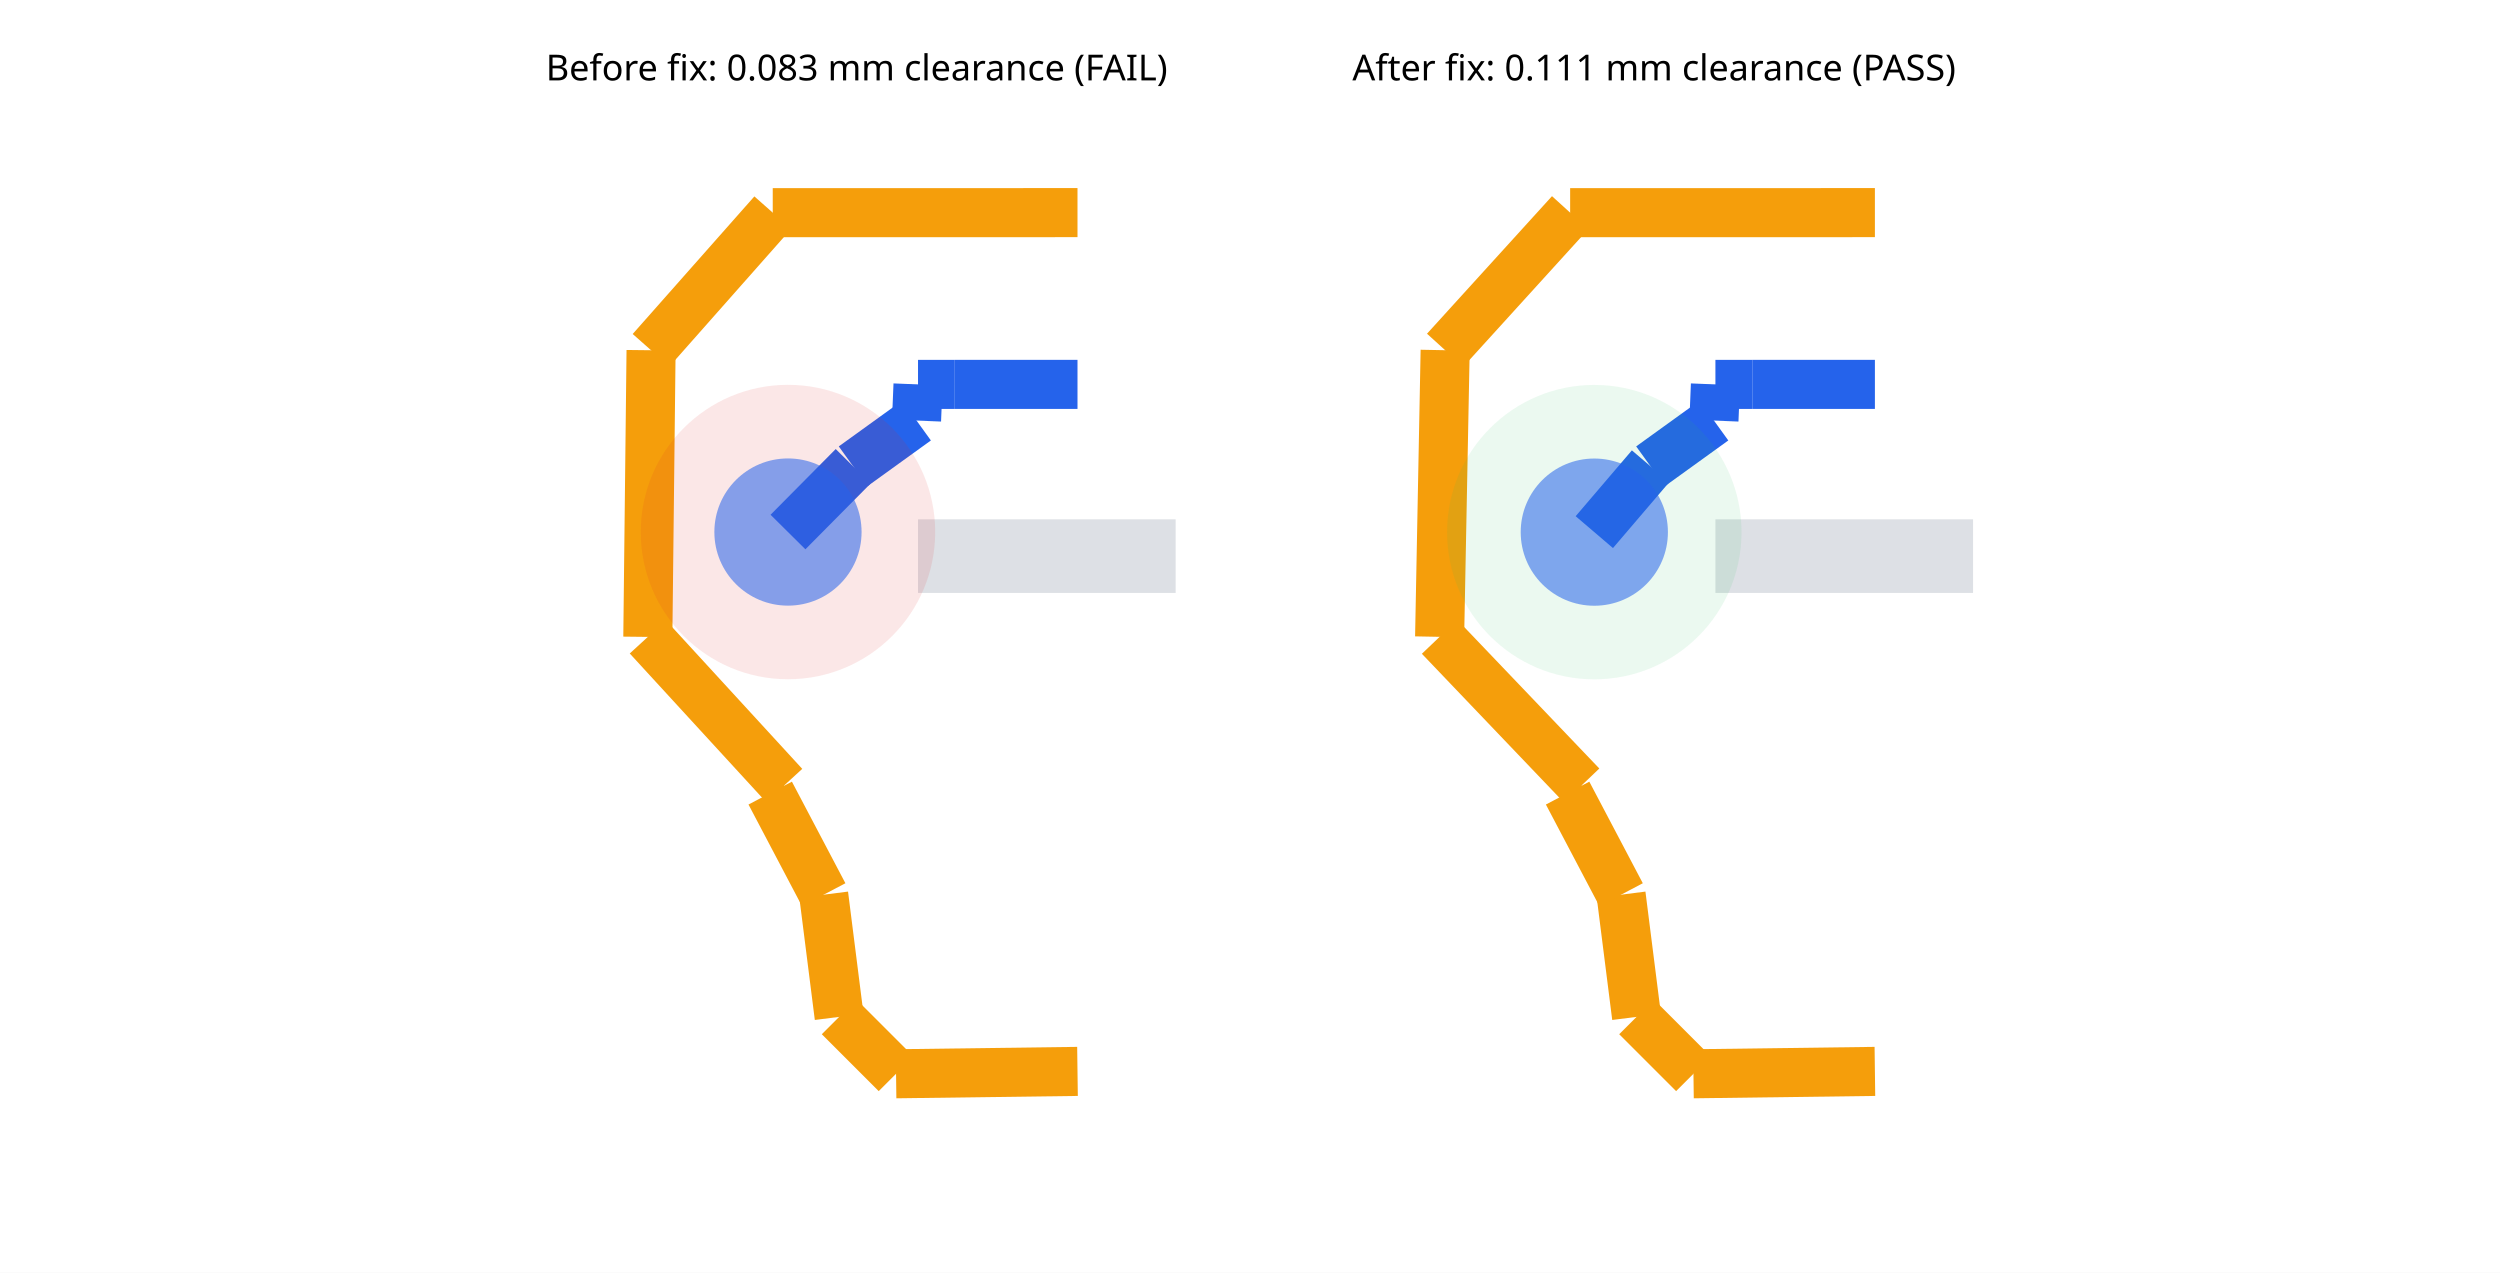
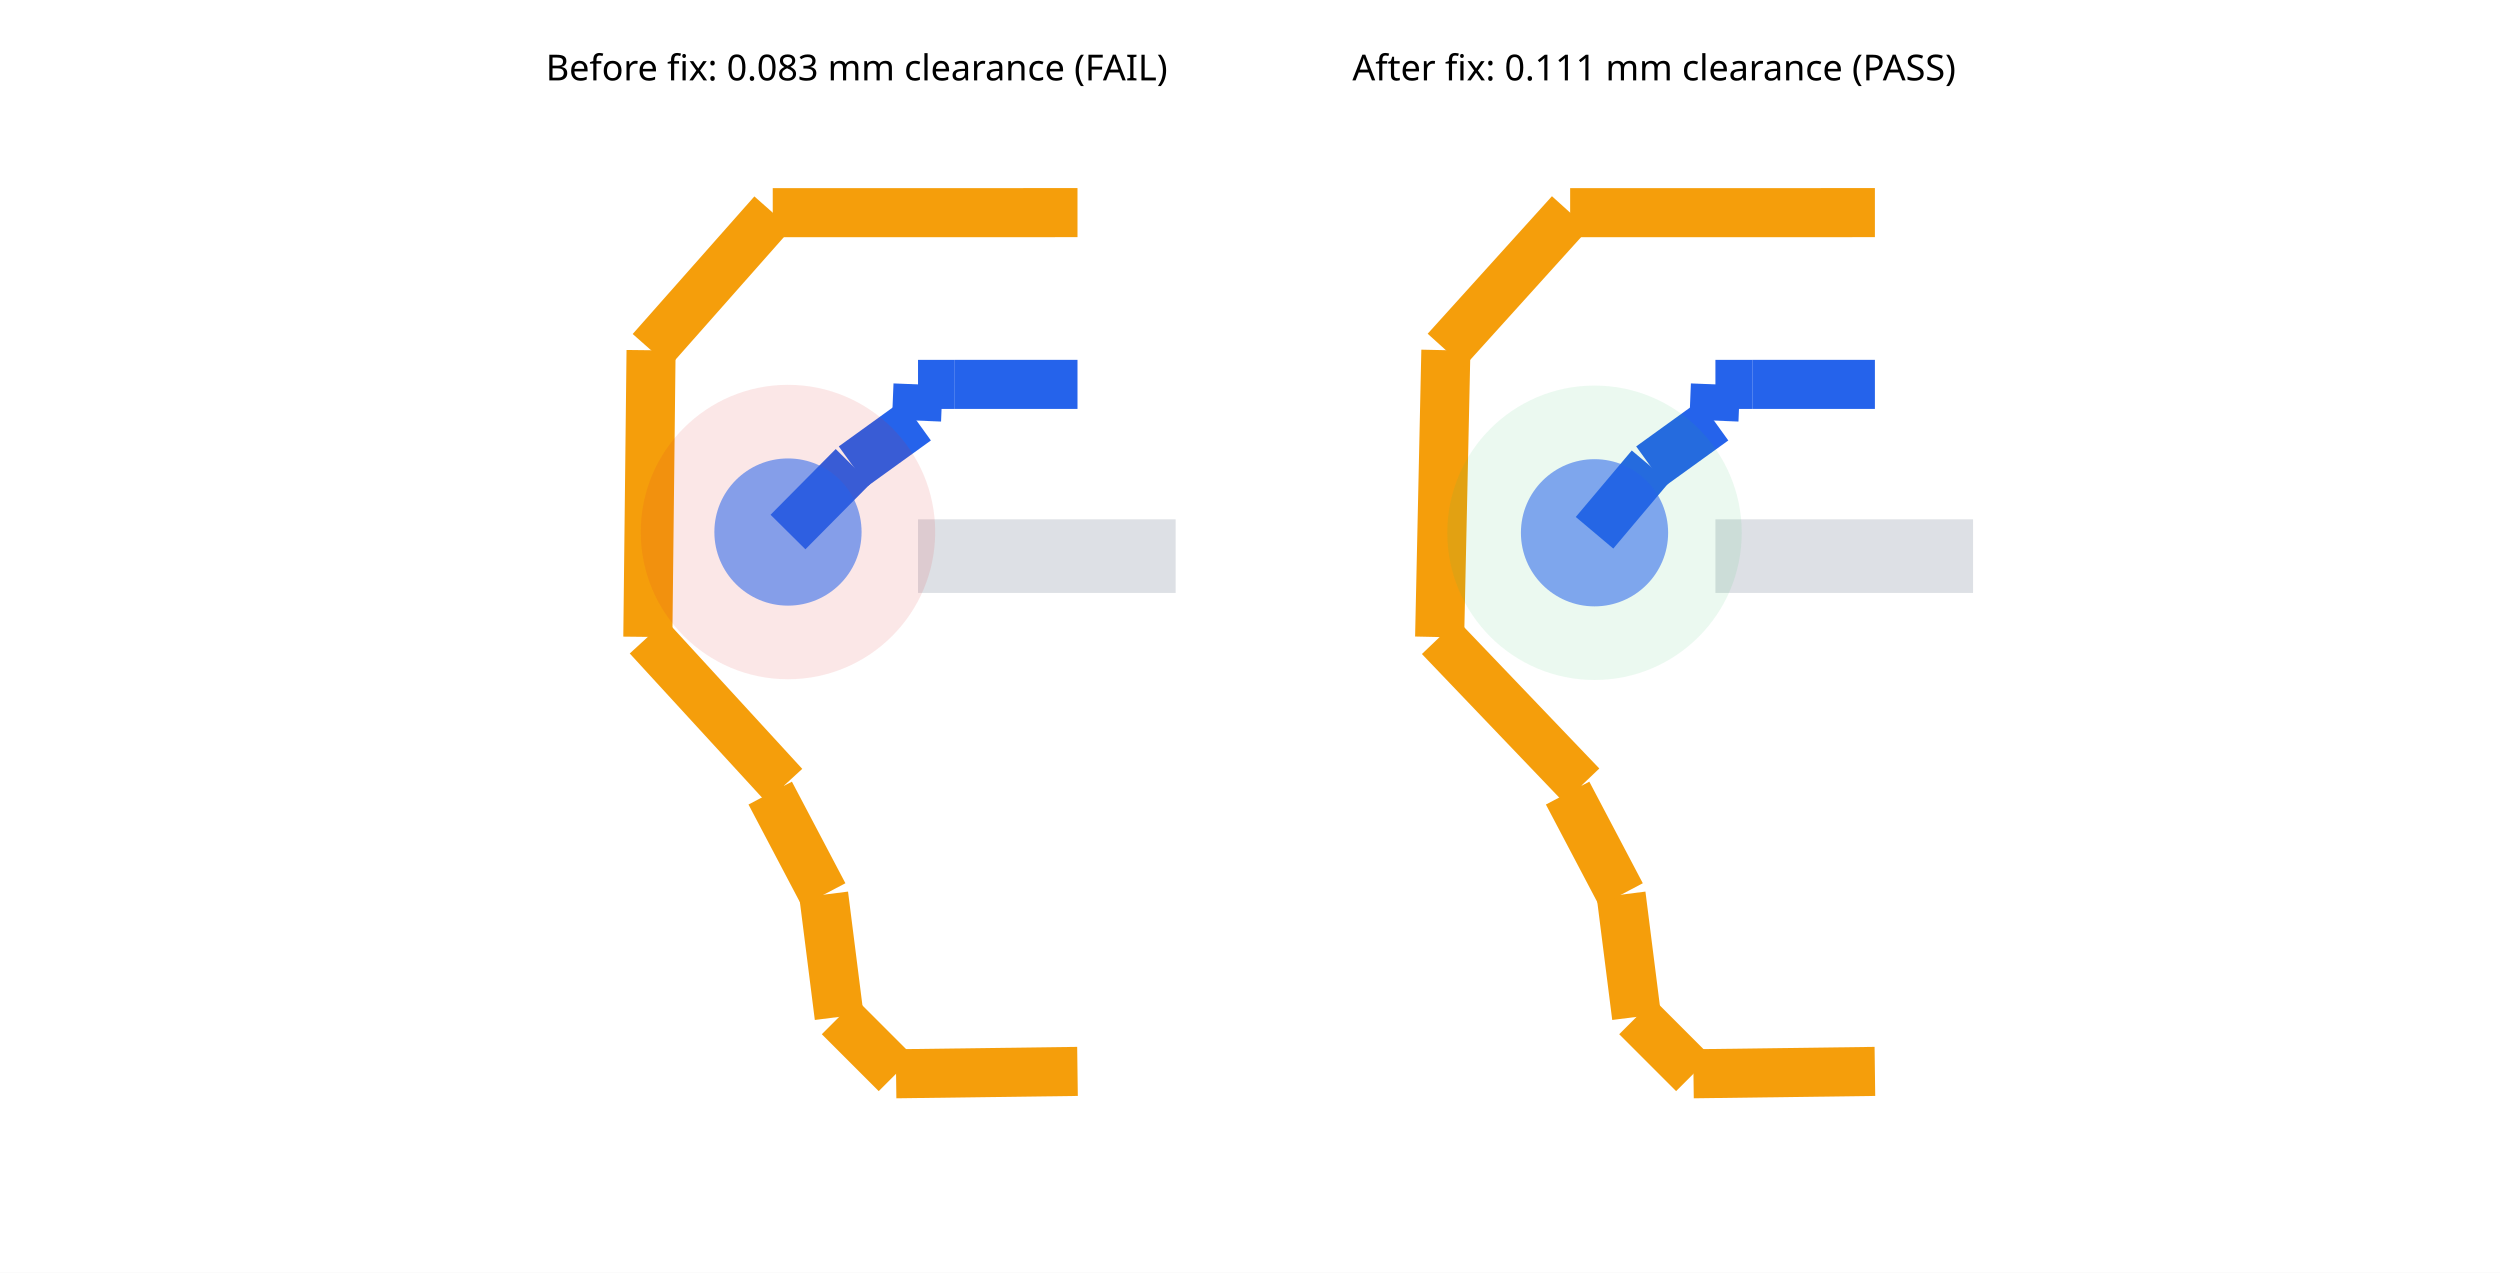
<svg xmlns="http://www.w3.org/2000/svg" width="1100" height="560" viewBox="0 0 1100 560">
  <rect width="100%" height="100%" fill="white" />
  <g>
    <polyline data-points="6.99999,3.525018 6.6302328509232105,3.5201809911559043" data-type="line" data-label="source_trace_121__source_trace_122__source_trace_123__source_trace_125__source_trace_127_mst1" points="474.098,471.416 394.263,472.46" fill="none" stroke="#f59e0b" stroke-width="21.591" />
  </g>
  <g>
    <polyline data-points="6.6302328509232105,3.5201809911559043 6.5142888486926305,3.6361249933864843" data-type="line" data-label="source_trace_121__source_trace_122__source_trace_123__source_trace_125__source_trace_127_mst1" points="394.263,472.46 369.229,447.426" fill="none" stroke="#f59e0b" stroke-width="21.591" />
  </g>
  <g>
    <polyline data-points="6.5142888486926305,3.6361249933864843 6.482775256221821,3.8851629911559042" data-type="line" data-label="source_trace_121__source_trace_122__source_trace_123__source_trace_125__source_trace_127_mst1" points="369.229,447.426 362.425,393.656" fill="none" stroke="#f59e0b" stroke-width="21.591" />
  </g>
  <g>
    <polyline data-points="6.482775256221821,3.8851629911559042 6.373775256221821,4.092162991155904" data-type="line" data-label="source_trace_121__source_trace_122__source_trace_123__source_trace_125__source_trace_127_mst1" points="362.425,393.656 338.89,348.962" fill="none" stroke="#f59e0b" stroke-width="21.591" />
  </g>
  <g>
    <polyline data-points="6.373775256221821,4.092162991155904 6.402238272023231,4.107747761105736" data-type="line" data-label="source_trace_121__source_trace_122__source_trace_123__source_trace_125__source_trace_127_mst1" points="338.89,348.962 345.036,345.597" fill="none" stroke="#f59e0b" stroke-width="21.591" />
  </g>
  <g>
    <polyline data-points="6.402238272023231,4.107747761105736 6.124393009907895,4.410467959933379" data-type="line" data-label="source_trace_121__source_trace_122__source_trace_123__source_trace_125__source_trace_127_mst1" points="345.036,345.597 285.046,280.236" fill="none" stroke="#f59e0b" stroke-width="21.591" />
  </g>
  <g>
    <polyline data-points="6.124393009907895,4.410467959933379 6.130984122469356,4.994629003138765" data-type="line" data-label="source_trace_121__source_trace_122__source_trace_123__source_trace_125__source_trace_127_mst1" points="285.046,280.236 286.469,154.109" fill="none" stroke="#f59e0b" stroke-width="21.591" />
  </g>
  <g>
    <polyline data-points="6.130984122469356,4.994629003138765 6.37895218269398,5.275" data-type="line" data-label="source_trace_121__source_trace_122__source_trace_123__source_trace_125__source_trace_127_mst1" points="286.469,154.109 340.008,93.573" fill="none" stroke="#f59e0b" stroke-width="21.591" />
  </g>
  <g>
    <polyline data-points="6.37895218269398,5.275 6.99999,5.275078000000001" data-type="line" data-label="source_trace_121__source_trace_122__source_trace_123__source_trace_125__source_trace_127_mst1" points="340.008,93.573 474.098,93.556" fill="none" stroke="#f59e0b" stroke-width="21.591" />
  </g>
  <g>
    <polyline data-points="6.99999,4.925066 6.750040775947247,4.925066" data-type="line" data-label="source_trace_104__source_trace_105__source_trace_106__source_trace_108__source_trace_111_mst4" points="474.098,169.128 420.131,169.128" fill="none" stroke="#2563eb" stroke-width="21.591" />
  </g>
  <g>
    <polyline data-points="6.750040775947247,4.925066 6.750025770569424,4.925050994622177" data-type="line" data-label="source_trace_104__source_trace_105__source_trace_106__source_trace_108__source_trace_111_mst4" points="420.131,169.128 420.128,169.132" fill="none" stroke="#2563eb" stroke-width="21.591" />
  </g>
  <g>
    <polyline data-points="6.750025770569424,4.925050994622177 6.749990005155347,4.9250152292081" data-type="line" data-label="source_trace_104__source_trace_105__source_trace_106__source_trace_108__source_trace_111_mst4" points="420.128,169.132 420.12,169.139" fill="none" stroke="#2563eb" stroke-width="21.591" />
  </g>
  <g>
    <polyline data-points="6.749990005155347,4.9250152292081 6.675,4.925" data-type="line" data-label="source_trace_104__source_trace_105__source_trace_106__source_trace_108__source_trace_111_mst4" points="420.12,169.139 403.929,169.143" fill="none" stroke="#2563eb" stroke-width="21.591" />
  </g>
  <g>
    <polyline data-points="6.675,4.925 6.6719808860768905,4.8513436938418595" data-type="line" data-label="source_trace_104__source_trace_105__source_trace_106__source_trace_108__source_trace_111_mst4" points="403.929,169.143 403.277,185.046" fill="none" stroke="#2563eb" stroke-width="21.591" />
  </g>
  <g>
    <polyline data-points="6.6719808860768905,4.8513436938418595 6.542765436087668,4.758130056344667" data-type="line" data-label="source_trace_104__source_trace_105__source_trace_106__source_trace_108__source_trace_111_mst4" points="403.277,185.046 375.378,205.172" fill="none" stroke="#2563eb" stroke-width="21.591" />
  </g>
  <g>
    <polyline data-points="6.542765436087668,4.758130056344667 6.4099843000000005,4.624165752226022" data-type="line" data-label="source_trace_104__source_trace_105__source_trace_106__source_trace_108__source_trace_111_mst4" points="375.378,205.172 346.708,234.096" fill="none" stroke="#2563eb" stroke-width="21.591" />
  </g>
  <g>
    <polyline data-points="8.62499,3.525018 8.25523285092321,3.5201809911559043" data-type="line" data-label="source_trace_121__source_trace_122__source_trace_123__source_trace_125__source_trace_127_mst1" points="824.955,471.416 745.12,472.46" fill="none" stroke="#f59e0b" stroke-width="21.591" />
  </g>
  <g>
    <polyline data-points="8.25523285092321,3.5201809911559043 8.139288848692631,3.6361249933864843" data-type="line" data-label="source_trace_121__source_trace_122__source_trace_123__source_trace_125__source_trace_127_mst1" points="745.12,472.46 720.087,447.426" fill="none" stroke="#f59e0b" stroke-width="21.591" />
  </g>
  <g>
    <polyline data-points="8.139288848692631,3.6361249933864843 8.10777525622182,3.8851629911559042" data-type="line" data-label="source_trace_121__source_trace_122__source_trace_123__source_trace_125__source_trace_127_mst1" points="720.087,447.426 713.282,393.656" fill="none" stroke="#f59e0b" stroke-width="21.591" />
  </g>
  <g>
    <polyline data-points="8.10777525622182,3.8851629911559042 7.998775256221822,4.092162991155904" data-type="line" data-label="source_trace_121__source_trace_122__source_trace_123__source_trace_125__source_trace_127_mst1" points="713.282,393.656 689.748,348.962" fill="none" stroke="#f59e0b" stroke-width="21.591" />
  </g>
  <g>
    <polyline data-points="7.998775256221822,4.092162991155904 8.027238272023233,4.107747761105736" data-type="line" data-label="source_trace_121__source_trace_122__source_trace_123__source_trace_125__source_trace_127_mst1" points="689.748,348.962 695.893,345.597" fill="none" stroke="#f59e0b" stroke-width="21.591" />
  </g>
  <g>
-     <polyline data-points="8.027238272023233,4.107747761105736 7.73795554523006,4.410597009307667" data-type="line" data-label="source_trace_121__source_trace_122__source_trace_123__source_trace_125__source_trace_127_mst1" points="695.893,345.597 633.434,280.208" fill="none" stroke="#f59e0b" stroke-width="21.591" />
+     <polyline data-points="8.027238272023233,4.107747761105736 7.737970568576081,4.410141617967412" data-type="line" data-label="source_trace_121__source_trace_122__source_trace_123__source_trace_125__source_trace_127_mst1" points="695.893,345.597 633.437,280.307" fill="none" stroke="#f59e0b" stroke-width="21.591" />
  </g>
  <g>
-     <polyline data-points="7.73795554523006,4.410597009307667 7.749229662584731,4.994705213981493" data-type="line" data-label="source_trace_121__source_trace_122__source_trace_123__source_trace_125__source_trace_127_mst1" points="633.434,280.208 635.868,154.092" fill="none" stroke="#f59e0b" stroke-width="21.591" />
+     <polyline data-points="7.737970568576081,4.410141617967412 7.750691164297242,4.994739121677881" data-type="line" data-label="source_trace_121__source_trace_122__source_trace_123__source_trace_125__source_trace_127_mst1" points="633.437,280.307 636.184,154.085" fill="none" stroke="#f59e0b" stroke-width="21.591" />
  </g>
  <g>
-     <polyline data-points="7.749229662584731,4.994705213981493 8.00395218269398,5.275" data-type="line" data-label="source_trace_121__source_trace_122__source_trace_123__source_trace_125__source_trace_127_mst1" points="635.868,154.092 690.866,93.573" fill="none" stroke="#f59e0b" stroke-width="21.591" />
+     <polyline data-points="7.750691164297242,4.994739121677881 8.00395218269398,5.275" data-type="line" data-label="source_trace_121__source_trace_122__source_trace_123__source_trace_125__source_trace_127_mst1" points="636.184,154.085 690.866,93.573" fill="none" stroke="#f59e0b" stroke-width="21.591" />
  </g>
  <g>
    <polyline data-points="8.00395218269398,5.275 8.62499,5.275078000000001" data-type="line" data-label="source_trace_121__source_trace_122__source_trace_123__source_trace_125__source_trace_127_mst1" points="690.866,93.573 824.955,93.556" fill="none" stroke="#f59e0b" stroke-width="21.591" />
  </g>
  <g>
    <polyline data-points="8.62499,4.925066 8.375040775947248,4.925066" data-type="line" data-label="source_trace_104__source_trace_105__source_trace_106__source_trace_108__source_trace_111_mst4" points="824.955,169.128 770.988,169.128" fill="none" stroke="#2563eb" stroke-width="21.591" />
  </g>
  <g>
    <polyline data-points="8.375040775947248,4.925066 8.375025770569426,4.925050994622177" data-type="line" data-label="source_trace_104__source_trace_105__source_trace_106__source_trace_108__source_trace_111_mst4" points="770.988,169.128 770.985,169.132" fill="none" stroke="#2563eb" stroke-width="21.591" />
  </g>
  <g>
    <polyline data-points="8.375025770569426,4.925050994622177 8.374990005155347,4.9250152292081" data-type="line" data-label="source_trace_104__source_trace_105__source_trace_106__source_trace_108__source_trace_111_mst4" points="770.985,169.132 770.977,169.139" fill="none" stroke="#2563eb" stroke-width="21.591" />
  </g>
  <g>
    <polyline data-points="8.374990005155347,4.9250152292081 8.3,4.925" data-type="line" data-label="source_trace_104__source_trace_105__source_trace_106__source_trace_108__source_trace_111_mst4" points="770.977,169.139 754.786,169.143" fill="none" stroke="#2563eb" stroke-width="21.591" />
  </g>
  <g>
    <polyline data-points="8.3,4.925 8.296980886076891,4.8513436938418595" data-type="line" data-label="source_trace_104__source_trace_105__source_trace_106__source_trace_108__source_trace_111_mst4" points="754.786,169.143 754.134,185.046" fill="none" stroke="#2563eb" stroke-width="21.591" />
  </g>
  <g>
    <polyline data-points="8.296980886076891,4.8513436938418595 8.16776543608767,4.758130056344667" data-type="line" data-label="source_trace_104__source_trace_105__source_trace_106__source_trace_108__source_trace_111_mst4" points="754.134,185.046 726.235,205.172" fill="none" stroke="#2563eb" stroke-width="21.591" />
  </g>
  <g>
-     <polyline data-points="8.16776543608767,4.758130056344667 8.053176224562463,4.623960492009006" data-type="line" data-label="source_trace_104__source_trace_105__source_trace_106__source_trace_108__source_trace_111_mst4" points="726.235,205.172 701.494,234.141" fill="none" stroke="#2563eb" stroke-width="21.591" />
+     <polyline data-points="8.16776543608767,4.758130056344667 8.053621320004394,4.622665129769529" data-type="line" data-label="source_trace_104__source_trace_105__source_trace_106__source_trace_108__source_trace_111_mst4" points="726.235,205.172 701.59,234.42" fill="none" stroke="#2563eb" stroke-width="21.591" />
  </g>
  <g>
    <rect data-type="rect" data-label="" data-x="6.937492150000001" data-y="4.575054" x="403.925" y="228.505" width="113.357" height="32.39" fill="rgba(100, 116, 139, 0.22)" stroke="#64748b" stroke-width="0.005" />
  </g>
  <g>
    <rect data-type="rect" data-label="focused target area" data-x="6.550000000000001" data-y="4.375" x="236.597" y="55.789" width="280.686" height="464.211" fill="rgba(255, 255, 255, 0)" stroke="#0f172a" stroke-width="0.005" />
  </g>
  <g>
    <rect data-type="rect" data-label="" data-x="8.56249215" data-y="4.575054" x="754.783" y="228.505" width="113.357" height="32.39" fill="rgba(100, 116, 139, 0.22)" stroke="#64748b" stroke-width="0.005" />
  </g>
  <g>
    <rect data-type="rect" data-label="focused target area" data-x="8.175" data-y="4.375" x="587.454" y="55.789" width="280.686" height="464.211" fill="rgba(255, 255, 255, 0)" stroke="#0f172a" stroke-width="0.005" />
  </g>
  <circle data-type="circle" data-label="" data-x="6.4099843000000005" data-y="4.624165752226022" cx="346.708" cy="234.096" r="64.774" fill="rgba(220, 38, 38, 0.11)" stroke="#dc2626" stroke-width="0.005" />
  <circle data-type="circle" data-label="" data-x="6.4099843000000005" data-y="4.624165752226022" cx="346.708" cy="234.096" r="32.387" fill="rgba(37, 99, 235, 0.55)" stroke="#1d4ed8" stroke-width="0.005" />
-   <circle data-type="circle" data-label="" data-x="8.053176224562463" data-y="4.623960492009006" cx="701.494" cy="234.141" r="64.774" fill="rgba(34, 197, 94, 0.09)" stroke="#16a34a" stroke-width="0.005" />
-   <circle data-type="circle" data-label="" data-x="8.053176224562463" data-y="4.623960492009006" cx="701.494" cy="234.141" r="32.387" fill="rgba(37, 99, 235, 0.55)" stroke="#1d4ed8" stroke-width="0.005" />
+   <circle data-type="circle" data-label="" data-x="8.053621320004394" data-y="4.622665129769529" cx="701.59" cy="234.42" r="64.774" fill="rgba(34, 197, 94, 0.09)" stroke="#16a34a" stroke-width="0.005" />
+   <circle data-type="circle" data-label="" data-x="8.053621320004394" data-y="4.622665129769529" cx="701.59" cy="234.42" r="32.387" fill="rgba(37, 99, 235, 0.55)" stroke="#1d4ed8" stroke-width="0.005" />
  <text data-type="text" data-label="Before fix: 0.083 mm clearance (FAIL)" data-x="6.550000000000001" data-y="5.523125" x="376.94" y="40" fill="black" font-size="15.789" font-family="sans-serif" text-anchor="middle" dominant-baseline="text-after-edge">Before fix: 0.083 mm clearance (FAIL)</text>
  <text data-type="text" data-label="After fix: 0.111 mm clearance (PASS)" data-x="8.175" data-y="5.523125" x="727.797" y="40" fill="black" font-size="15.789" font-family="sans-serif" text-anchor="middle" dominant-baseline="text-after-edge">After fix: 0.111 mm clearance (PASS)</text>
  <g id="crosshair" style="display: none">
    <line id="crosshair-h" y1="0" y2="560" stroke="#666" stroke-width="0.5" />
    <line id="crosshair-v" x1="0" x2="1100" stroke="#666" stroke-width="0.5" />
    <text id="coordinates" font-family="monospace" font-size="12" fill="#666" />
  </g>
</svg>
